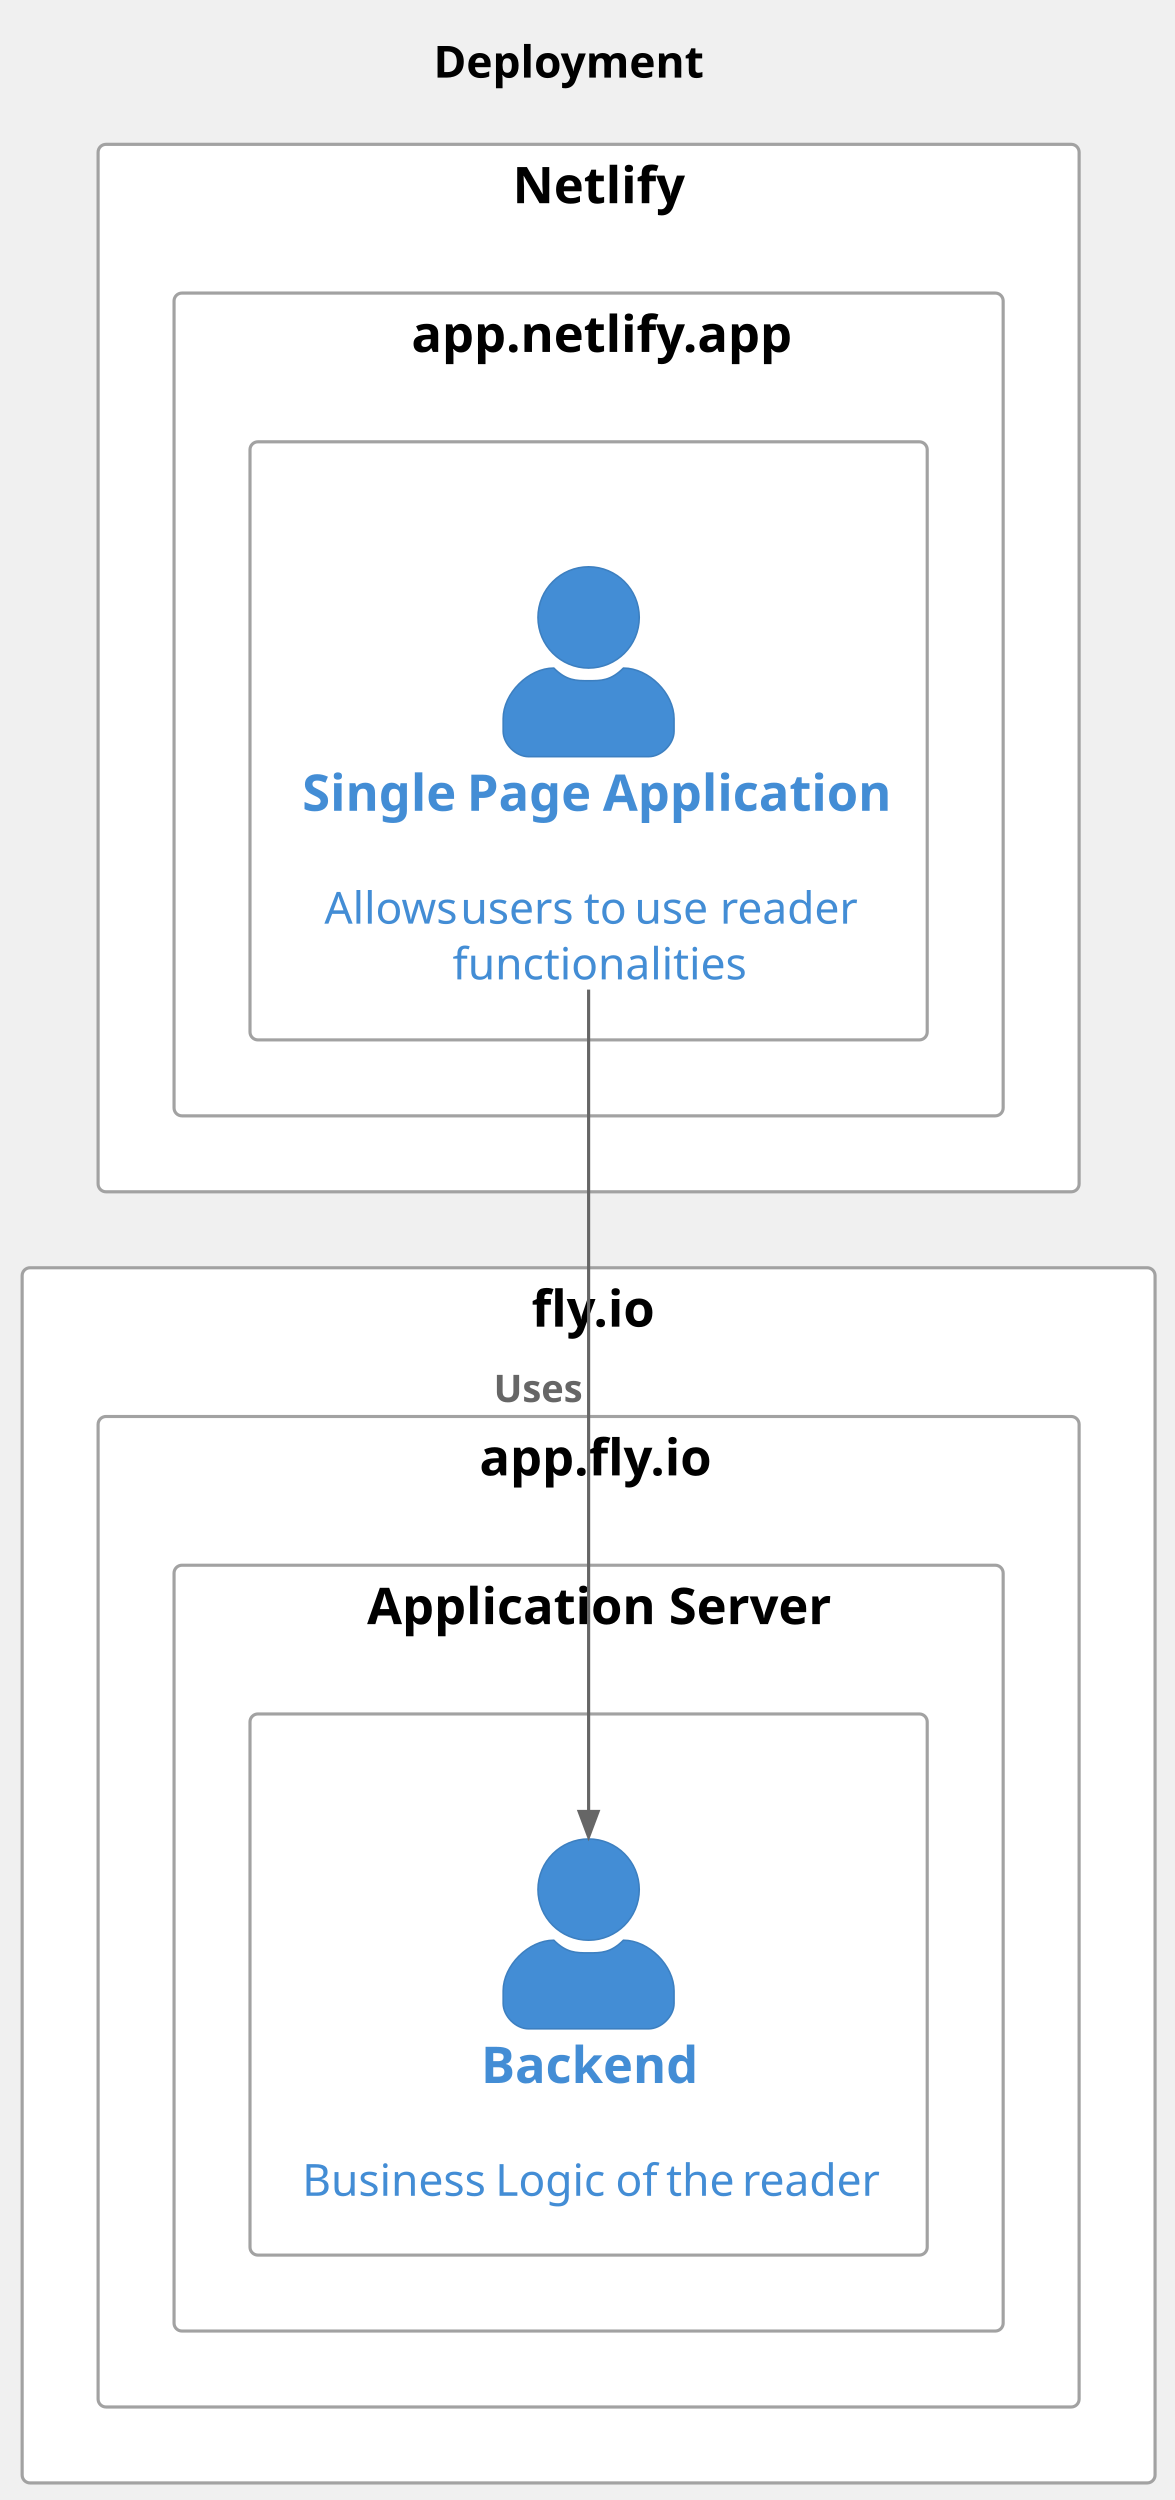
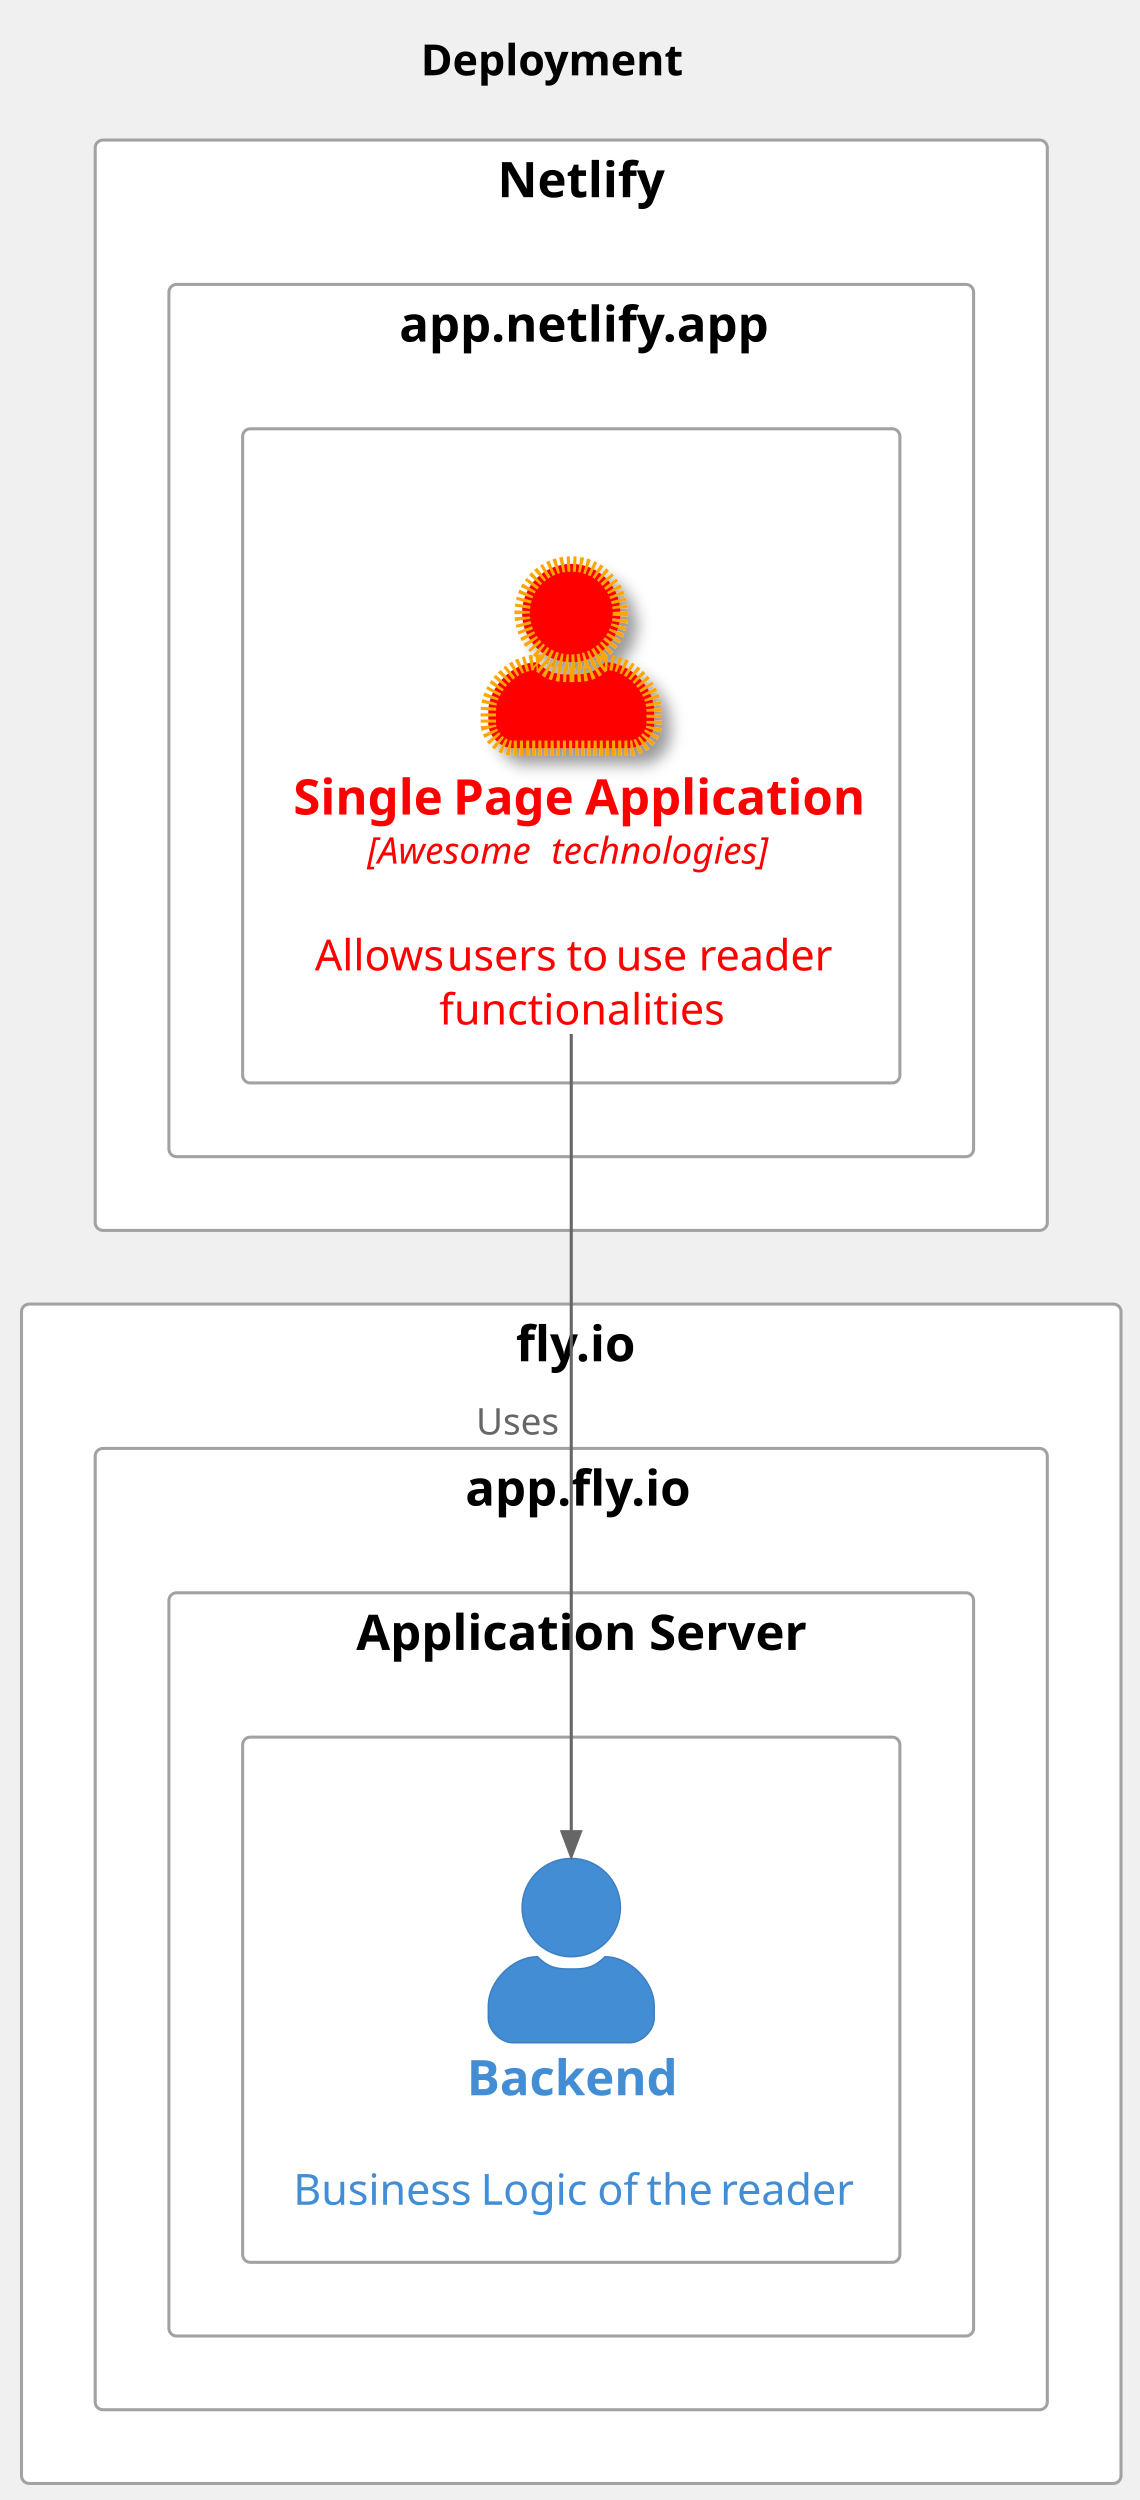
- <svg xmlns="http://www.w3.org/2000/svg" contentStyleType="text/css" height="790px" preserveAspectRatio="none" style="width:371px;height:790px;background:#FFFFFF;" version="1.1" viewBox="0 0 371 790" width="371px" zoomAndPan="magnify">
-   <defs />
+ <svg xmlns="http://www.w3.org/2000/svg" contentStyleType="text/css" height="814px" preserveAspectRatio="none" style="width:371px;height:814px;background:#FFFFFF;" version="1.1" viewBox="0 0 371 814" width="371px" zoomAndPan="magnify">
+   <defs>
+     <filter height="300%" id="fslok498cmgei" width="300%" x="-1" y="-1">
+       <feGaussianBlur result="blurOut" stdDeviation="2.0" />
+       <feColorMatrix in="blurOut" result="blurOut2" type="matrix" values="0 0 0 0 0 0 0 0 0 0 0 0 0 0 0 0 0 0 .4 0" />
+       <feOffset dx="4.0" dy="4.0" in="blurOut2" result="blurOut3" />
+       <feBlend in="SourceGraphic" in2="blurOut3" mode="normal" />
+     </filter>
+   </defs>
  <g>
    <text fill="#000000" font-family="sans-serif" font-size="14" font-weight="bold" lengthAdjust="spacing" textLength="83" x="137" y="24.533">Deployment</text>
    <g id="cluster_DeploymentNode_netlify">
-       <rect fill="#FFFFFF" height="331" rx="2.5" ry="2.5" style="stroke:#A2A2A2;stroke-width:1.0;" width="310" x="31" y="45.609" />
+       <rect fill="#FFFFFF" height="355" rx="2.5" ry="2.5" style="stroke:#A2A2A2;stroke-width:1.0;" width="310" x="31" y="45.609" />
      <text fill="#000000" font-family="sans-serif" font-size="16" font-weight="bold" lengthAdjust="spacing" textLength="48" x="162" y="64.219">Netlify</text>
    </g>
    <g id="cluster_DeploymentNode_app_netlify_app">
-       <rect fill="#FFFFFF" height="260" rx="2.5" ry="2.5" style="stroke:#A2A2A2;stroke-width:1.0;" width="262" x="55" y="92.609" />
+       <rect fill="#FFFFFF" height="284" rx="2.5" ry="2.5" style="stroke:#A2A2A2;stroke-width:1.0;" width="262" x="55" y="92.609" />
      <text fill="#000000" font-family="sans-serif" font-size="16" font-weight="bold" lengthAdjust="spacing" textLength="112" x="130" y="111.219">app.netlify.app</text>
    </g>
-     <g id="cluster_ContainerInstance_auto_4c316980_bcf3_4454_b5f4_a88413eb7fe5">
-       <rect fill="#FFFFFF" height="189" rx="2.5" ry="2.5" style="stroke:#A2A2A2;stroke-width:1.0;" width="214" x="79" y="139.609" />
+     <g id="cluster_ContainerInstance_auto_c937a059_8999_47b2_b24e_7ac36a0ddbf1">
+       <rect fill="#FFFFFF" height="213" rx="2.5" ry="2.5" style="stroke:#A2A2A2;stroke-width:1.0;" width="214" x="79" y="139.609" />
      <text fill="#000000" font-family="sans-serif" font-size="16" font-weight="bold" lengthAdjust="spacing" textLength="4" x="184" y="158.219"> </text>
    </g>
    <g id="cluster_DeploymentNode_fly_io">
-       <rect fill="#FFFFFF" height="384" rx="2.5" ry="2.5" style="stroke:#A2A2A2;stroke-width:1.0;" width="358" x="7" y="400.609" />
-       <text fill="#000000" font-family="sans-serif" font-size="16" font-weight="bold" lengthAdjust="spacing" textLength="36" x="168" y="419.219">fly.io</text>
+       <rect fill="#FFFFFF" height="384" rx="2.5" ry="2.5" style="stroke:#A2A2A2;stroke-width:1.0;" width="358" x="7" y="424.609" />
+       <text fill="#000000" font-family="sans-serif" font-size="16" font-weight="bold" lengthAdjust="spacing" textLength="36" x="168" y="443.219">fly.io</text>
    </g>
    <g id="cluster_DeploymentNode_app_fly_io">
-       <rect fill="#FFFFFF" height="313" rx="2.5" ry="2.5" style="stroke:#A2A2A2;stroke-width:1.0;" width="310" x="31" y="447.609" />
-       <text fill="#000000" font-family="sans-serif" font-size="16" font-weight="bold" lengthAdjust="spacing" textLength="69" x="151.5" y="466.219">app.fly.io</text>
+       <rect fill="#FFFFFF" height="313" rx="2.5" ry="2.5" style="stroke:#A2A2A2;stroke-width:1.0;" width="310" x="31" y="471.609" />
+       <text fill="#000000" font-family="sans-serif" font-size="16" font-weight="bold" lengthAdjust="spacing" textLength="69" x="151.5" y="490.219">app.fly.io</text>
    </g>
    <g id="cluster_DeploymentNode_Application_Server">
-       <rect fill="#FFFFFF" height="242" rx="2.5" ry="2.5" style="stroke:#A2A2A2;stroke-width:1.0;" width="262" x="55" y="494.609" />
-       <text fill="#000000" font-family="sans-serif" font-size="16" font-weight="bold" lengthAdjust="spacing" textLength="140" x="116" y="513.219">Application Server</text>
+       <rect fill="#FFFFFF" height="242" rx="2.5" ry="2.5" style="stroke:#A2A2A2;stroke-width:1.0;" width="262" x="55" y="518.609" />
+       <text fill="#000000" font-family="sans-serif" font-size="16" font-weight="bold" lengthAdjust="spacing" textLength="140" x="116" y="537.219">Application Server</text>
    </g>
-     <g id="cluster_ContainerInstance_auto_e5d2b0db_9284_47bf_8d60_d049953d3c1f">
-       <rect fill="#FFFFFF" height="171" rx="2.5" ry="2.5" style="stroke:#A2A2A2;stroke-width:1.0;" width="214" x="79" y="541.609" />
-       <text fill="#000000" font-family="sans-serif" font-size="16" font-weight="bold" lengthAdjust="spacing" textLength="4" x="184" y="560.219"> </text>
+     <g id="cluster_ContainerInstance_auto_05c515cf_f4ae_4a2c_b7ef_cf77bf72939b">
+       <rect fill="#FFFFFF" height="171" rx="2.5" ry="2.5" style="stroke:#A2A2A2;stroke-width:1.0;" width="214" x="79" y="565.609" />
+       <text fill="#000000" font-family="sans-serif" font-size="16" font-weight="bold" lengthAdjust="spacing" textLength="4" x="184" y="584.219"> </text>
    </g>
    <g id="elem_Container_reader_frontend">
-       <ellipse cx="186" cy="195.109" fill="#438DD5" rx="16" ry="16" style="stroke:#3C7FC0;stroke-width:0.5;" />
-       <path d="M186,215.109 C190,215.109 193,215.109 197,211.109 C205,211.109 213,219.109 213,227.109 L213,231.109 C213,235.109 209,239.109 205,239.109 L167,239.109 C163,239.109 159,235.109 159,231.109 L159,227.109 C159,219.109 167,211.109 175,211.109 C179,215.109 182,215.109 186,215.109 " fill="#438DD5" style="stroke:#3C7FC0;stroke-width:0.5;" />
-       <text fill="#438DD5" font-family="sans-serif" font-size="16" font-weight="bold" lengthAdjust="spacing" textLength="48" x="95.5" y="256.219">Single</text>
-       <text fill="#438DD5" font-family="sans-serif" font-size="16" font-weight="bold" lengthAdjust="spacing" textLength="4" x="143.5" y="256.219"> </text>
-       <text fill="#438DD5" font-family="sans-serif" font-size="16" font-weight="bold" lengthAdjust="spacing" textLength="39" x="147.5" y="256.219">Page</text>
-       <text fill="#438DD5" font-family="sans-serif" font-size="16" font-weight="bold" lengthAdjust="spacing" textLength="4" x="186.5" y="256.219"> </text>
-       <text fill="#438DD5" font-family="sans-serif" font-size="16" font-weight="bold" lengthAdjust="spacing" textLength="86" x="190.5" y="256.219">Application</text>
-       <text fill="#438DD5" font-family="sans-serif" font-size="14" lengthAdjust="spacing" textLength="4" x="184" y="274.268"> </text>
-       <text fill="#438DD5" font-family="sans-serif" font-size="14" lengthAdjust="spacing" textLength="39" x="102.5" y="291.877">Allows</text>
-       <text fill="#438DD5" font-family="sans-serif" font-size="14" lengthAdjust="spacing" textLength="4" x="141.5" y="291.877"> </text>
-       <text fill="#438DD5" font-family="sans-serif" font-size="14" lengthAdjust="spacing" textLength="35" x="145.5" y="291.877">users</text>
-       <text fill="#438DD5" font-family="sans-serif" font-size="14" lengthAdjust="spacing" textLength="4" x="180.5" y="291.877"> </text>
-       <text fill="#438DD5" font-family="sans-serif" font-size="14" lengthAdjust="spacing" textLength="12" x="184.5" y="291.877">to</text>
-       <text fill="#438DD5" font-family="sans-serif" font-size="14" lengthAdjust="spacing" textLength="4" x="196.5" y="291.877"> </text>
-       <text fill="#438DD5" font-family="sans-serif" font-size="14" lengthAdjust="spacing" textLength="23" x="200.5" y="291.877">use</text>
-       <text fill="#438DD5" font-family="sans-serif" font-size="14" lengthAdjust="spacing" textLength="4" x="223.5" y="291.877"> </text>
-       <text fill="#438DD5" font-family="sans-serif" font-size="14" lengthAdjust="spacing" textLength="42" x="227.5" y="291.877">reader</text>
-       <text fill="#438DD5" font-family="sans-serif" font-size="14" lengthAdjust="spacing" textLength="86" x="143" y="309.486">functionalities</text>
+       <ellipse cx="186" cy="199.609" fill="#FF0000" filter="url(#fslok498cmgei)" rx="16" ry="16" style="stroke:#FFA500;stroke-width:5.0;stroke-dasharray:1.0,1.0;" />
+       <path d="M186,219.609 C190,219.609 193,219.609 197,215.609 C205,215.609 213,223.609 213,231.609 L213,235.609 C213,239.609 209,243.609 205,243.609 L167,243.609 C163,243.609 159,239.609 159,235.609 L159,231.609 C159,223.609 167,215.609 175,215.609 C179,219.609 182,219.609 186,219.609 " fill="#FF0000" filter="url(#fslok498cmgei)" style="stroke:#FFA500;stroke-width:5.0;stroke-dasharray:1.0,1.0;" />
+       <text fill="#FF0000" font-family="sans-serif" font-size="16" font-weight="bold" lengthAdjust="spacing" textLength="48" x="95.5" y="265.219">Single</text>
+       <text fill="#FF0000" font-family="sans-serif" font-size="16" font-weight="bold" lengthAdjust="spacing" textLength="4" x="143.5" y="265.219"> </text>
+       <text fill="#FF0000" font-family="sans-serif" font-size="16" font-weight="bold" lengthAdjust="spacing" textLength="39" x="147.5" y="265.219">Page</text>
+       <text fill="#FF0000" font-family="sans-serif" font-size="16" font-weight="bold" lengthAdjust="spacing" textLength="4" x="186.5" y="265.219"> </text>
+       <text fill="#FF0000" font-family="sans-serif" font-size="16" font-weight="bold" lengthAdjust="spacing" textLength="86" x="190.5" y="265.219">Application</text>
+       <text fill="#FF0000" font-family="sans-serif" font-size="12" font-style="italic" lengthAdjust="spacing" textLength="57" x="119.5" y="281.191">[Awesome</text>
+       <text fill="#FF0000" font-family="sans-serif" font-size="12" font-style="italic" lengthAdjust="spacing" textLength="3" x="176.5" y="281.191"> </text>
+       <text fill="#FF0000" font-family="sans-serif" font-size="12" font-style="italic" lengthAdjust="spacing" textLength="73" x="179.5" y="281.191">technologies]</text>
+       <text fill="#FF0000" font-family="sans-serif" font-size="14" lengthAdjust="spacing" textLength="4" x="184" y="298.361"> </text>
+       <text fill="#FF0000" font-family="sans-serif" font-size="14" lengthAdjust="spacing" textLength="39" x="102.5" y="315.971">Allows</text>
+       <text fill="#FF0000" font-family="sans-serif" font-size="14" lengthAdjust="spacing" textLength="4" x="141.5" y="315.971"> </text>
+       <text fill="#FF0000" font-family="sans-serif" font-size="14" lengthAdjust="spacing" textLength="35" x="145.5" y="315.971">users</text>
+       <text fill="#FF0000" font-family="sans-serif" font-size="14" lengthAdjust="spacing" textLength="4" x="180.5" y="315.971"> </text>
+       <text fill="#FF0000" font-family="sans-serif" font-size="14" lengthAdjust="spacing" textLength="12" x="184.5" y="315.971">to</text>
+       <text fill="#FF0000" font-family="sans-serif" font-size="14" lengthAdjust="spacing" textLength="4" x="196.5" y="315.971"> </text>
+       <text fill="#FF0000" font-family="sans-serif" font-size="14" lengthAdjust="spacing" textLength="23" x="200.5" y="315.971">use</text>
+       <text fill="#FF0000" font-family="sans-serif" font-size="14" lengthAdjust="spacing" textLength="4" x="223.5" y="315.971"> </text>
+       <text fill="#FF0000" font-family="sans-serif" font-size="14" lengthAdjust="spacing" textLength="42" x="227.5" y="315.971">reader</text>
+       <text fill="#FF0000" font-family="sans-serif" font-size="14" lengthAdjust="spacing" textLength="86" x="143" y="333.58">functionalities</text>
    </g>
    <g id="elem_Container_reader_backend">
-       <ellipse cx="186" cy="597.109" fill="#438DD5" rx="16" ry="16" style="stroke:#3C7FC0;stroke-width:0.5;" />
-       <path d="M186,617.109 C190,617.109 193,617.109 197,613.109 C205,613.109 213,621.109 213,629.109 L213,633.109 C213,637.109 209,641.109 205,641.109 L167,641.109 C163,641.109 159,637.109 159,633.109 L159,629.109 C159,621.109 167,613.109 175,613.109 C179,617.109 182,617.109 186,617.109 " fill="#438DD5" style="stroke:#3C7FC0;stroke-width:0.5;" />
-       <text fill="#438DD5" font-family="sans-serif" font-size="16" font-weight="bold" lengthAdjust="spacing" textLength="68" x="152" y="658.219">Backend</text>
-       <text fill="#438DD5" font-family="sans-serif" font-size="14" lengthAdjust="spacing" textLength="4" x="184" y="676.268"> </text>
-       <text fill="#438DD5" font-family="sans-serif" font-size="14" lengthAdjust="spacing" textLength="57" x="95.5" y="693.877">Business</text>
-       <text fill="#438DD5" font-family="sans-serif" font-size="14" lengthAdjust="spacing" textLength="4" x="152.5" y="693.877"> </text>
-       <text fill="#438DD5" font-family="sans-serif" font-size="14" lengthAdjust="spacing" textLength="34" x="156.5" y="693.877">Logic</text>
-       <text fill="#438DD5" font-family="sans-serif" font-size="14" lengthAdjust="spacing" textLength="4" x="190.5" y="693.877"> </text>
-       <text fill="#438DD5" font-family="sans-serif" font-size="14" lengthAdjust="spacing" textLength="12" x="194.5" y="693.877">of</text>
-       <text fill="#438DD5" font-family="sans-serif" font-size="14" lengthAdjust="spacing" textLength="4" x="206.5" y="693.877"> </text>
-       <text fill="#438DD5" font-family="sans-serif" font-size="14" lengthAdjust="spacing" textLength="20" x="210.5" y="693.877">the</text>
-       <text fill="#438DD5" font-family="sans-serif" font-size="14" lengthAdjust="spacing" textLength="4" x="230.5" y="693.877"> </text>
-       <text fill="#438DD5" font-family="sans-serif" font-size="14" lengthAdjust="spacing" textLength="42" x="234.5" y="693.877">reader</text>
+       <ellipse cx="186" cy="621.109" fill="#438DD5" rx="16" ry="16" style="stroke:#3C7FC0;stroke-width:0.5;" />
+       <path d="M186,641.109 C190,641.109 193,641.109 197,637.109 C205,637.109 213,645.109 213,653.109 L213,657.109 C213,661.109 209,665.109 205,665.109 L167,665.109 C163,665.109 159,661.109 159,657.109 L159,653.109 C159,645.109 167,637.109 175,637.109 C179,641.109 182,641.109 186,641.109 " fill="#438DD5" style="stroke:#3C7FC0;stroke-width:0.5;" />
+       <text fill="#438DD5" font-family="sans-serif" font-size="16" font-weight="bold" lengthAdjust="spacing" textLength="68" x="152" y="682.219">Backend</text>
+       <text fill="#438DD5" font-family="sans-serif" font-size="14" lengthAdjust="spacing" textLength="4" x="184" y="700.268"> </text>
+       <text fill="#438DD5" font-family="sans-serif" font-size="14" lengthAdjust="spacing" textLength="57" x="95.5" y="717.877">Business</text>
+       <text fill="#438DD5" font-family="sans-serif" font-size="14" lengthAdjust="spacing" textLength="4" x="152.5" y="717.877"> </text>
+       <text fill="#438DD5" font-family="sans-serif" font-size="14" lengthAdjust="spacing" textLength="34" x="156.5" y="717.877">Logic</text>
+       <text fill="#438DD5" font-family="sans-serif" font-size="14" lengthAdjust="spacing" textLength="4" x="190.5" y="717.877"> </text>
+       <text fill="#438DD5" font-family="sans-serif" font-size="14" lengthAdjust="spacing" textLength="12" x="194.5" y="717.877">of</text>
+       <text fill="#438DD5" font-family="sans-serif" font-size="14" lengthAdjust="spacing" textLength="4" x="206.5" y="717.877"> </text>
+       <text fill="#438DD5" font-family="sans-serif" font-size="14" lengthAdjust="spacing" textLength="20" x="210.5" y="717.877">the</text>
+       <text fill="#438DD5" font-family="sans-serif" font-size="14" lengthAdjust="spacing" textLength="4" x="230.5" y="717.877"> </text>
+       <text fill="#438DD5" font-family="sans-serif" font-size="14" lengthAdjust="spacing" textLength="42" x="234.5" y="717.877">reader</text>
    </g>
    <g id="link_Container_reader_frontend_Container_reader_backend">
-       <path d="M186,312.719 C186,388.029 186,500.969 186,572.419 " fill="none" id="Container_reader_frontend-to-Container_reader_backend" style="stroke:#666666;stroke-width:1.0;" />
-       <polygon fill="#666666" points="186,580.419,189,572.419,183,572.419,186,580.419" style="stroke:#666666;stroke-width:1.0;" />
-       <text fill="#666666" font-family="sans-serif" font-size="12" font-weight="bold" lengthAdjust="spacing" textLength="29" x="156" y="443.026">Uses</text>
+       <path d="M186,336.659 C186,415.269 186,526.029 186,596.399 " fill="none" id="Container_reader_frontend-to-Container_reader_backend" style="stroke:#666666;stroke-width:1.0;" />
+       <polygon fill="#666666" points="186,604.399,189,596.399,183,596.399,186,604.399" style="stroke:#666666;stroke-width:1.0;" />
+       <text fill="#666666" font-family="sans-serif" font-size="0" lengthAdjust="spacing" textLength="0" x="170" y="429.529">.</text>
+       <text fill="#666666" font-family="sans-serif" font-size="12" lengthAdjust="spacing" textLength="3" x="168.5" y="451.986"> </text>
+       <text fill="#666666" font-family="sans-serif" font-size="12" lengthAdjust="spacing" textLength="30" x="155" y="467.08">Uses</text>
    </g>
  </g>
</svg>
